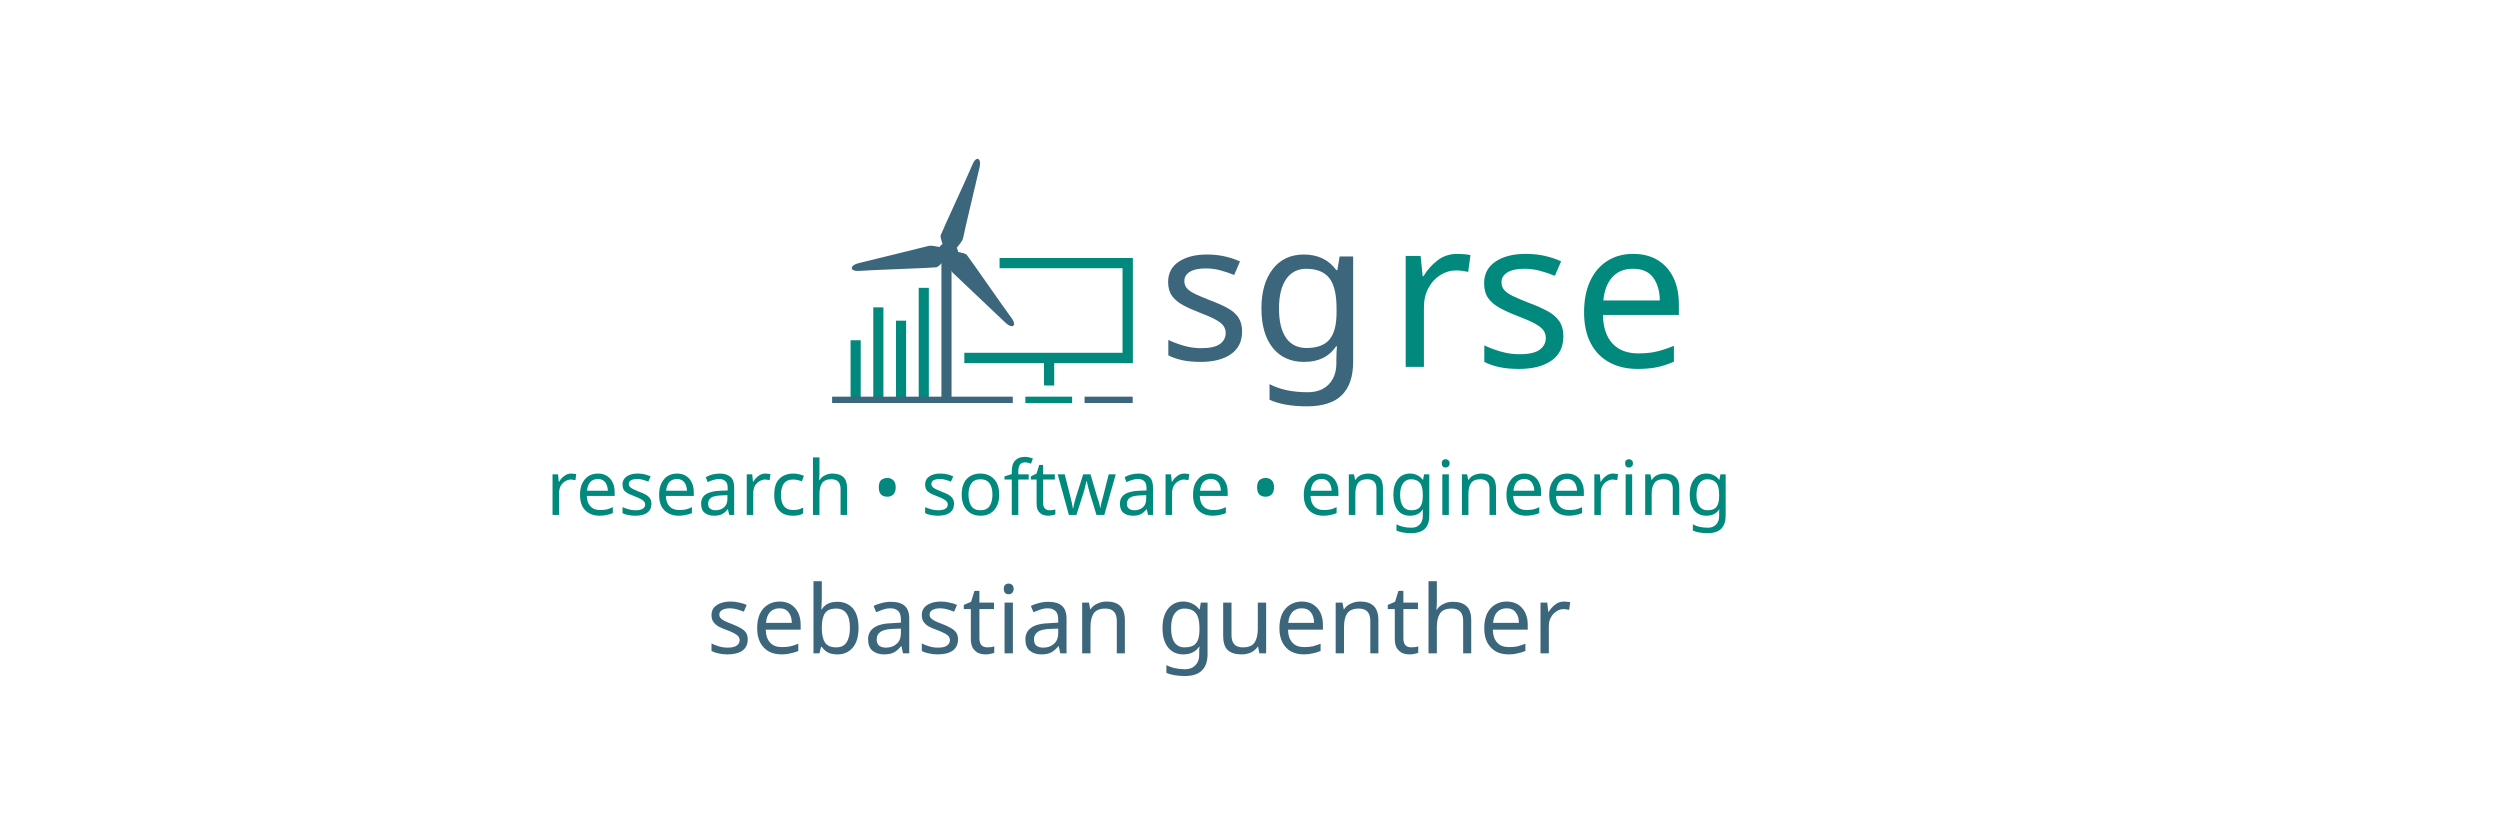
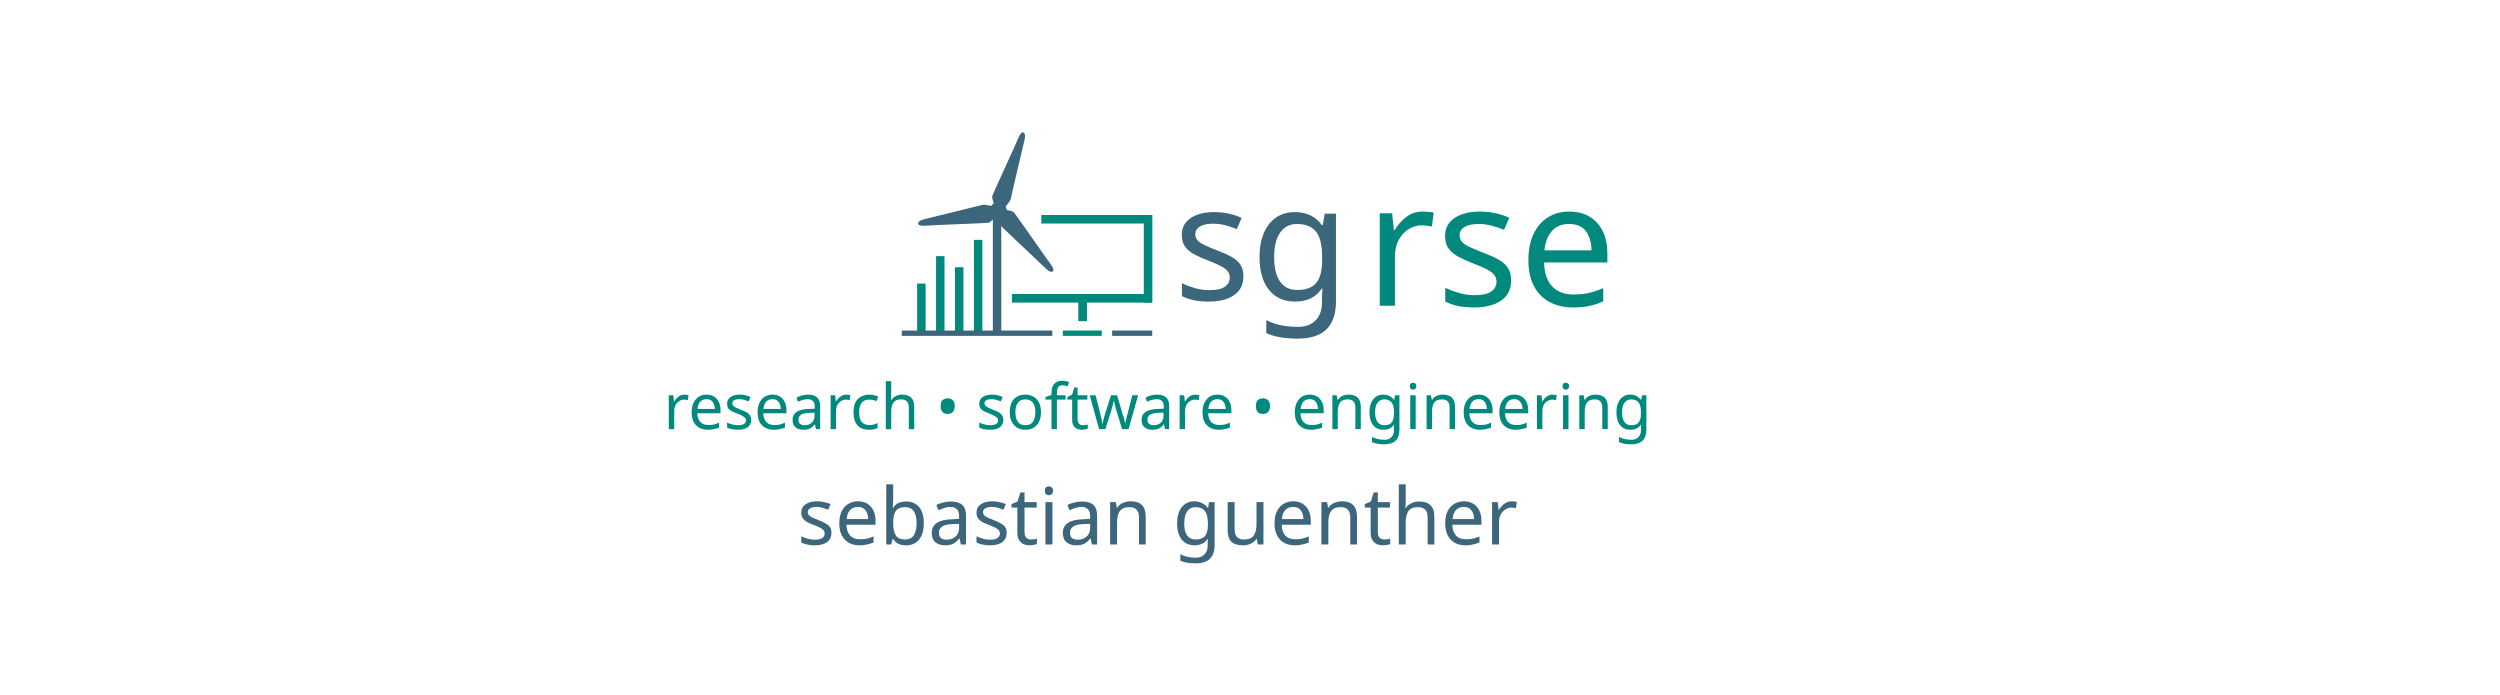
- <svg xmlns="http://www.w3.org/2000/svg" width="150mm" height="50mm" viewBox="0 0 150 50" version="1.1" id="svg9334">
+ <svg xmlns="http://www.w3.org/2000/svg" width="180mm" height="50mm" viewBox="0 0 180 50" version="1.1" id="svg9334">
  <defs id="defs9331" />
  <g id="layer1">
-     <g id="g29389" transform="translate(15,-1.958854)">
+     <g id="g29389" transform="translate(30,-1.958854)">
      <text xml:space="preserve" style="font-size:5.687px;line-height:140%;font-family:Raleway;-inkscape-font-specification:Raleway;text-align:center;letter-spacing:0px;word-spacing:0px;text-anchor:middle;fill:#00897c;fill-opacity:1;stroke:#000000;stroke-width:0.265px;stroke-linecap:butt;stroke-linejoin:miter;stroke-opacity:1" x="60" y="32.855" id="text328-0">
        <tspan id="tspan326-6" x="60" y="32.855" style="font-style:normal;font-variant:normal;font-weight:normal;font-stretch:normal;font-size:4.55px;font-family:Raleway;-inkscape-font-specification:Raleway;text-align:center;text-anchor:middle;fill:#00897c;fill-opacity:1;stroke:none;stroke-width:0.265px">research • software • engineering</tspan>
        <tspan x="60" y="41.16" style="font-style:normal;font-variant:normal;font-weight:normal;font-stretch:normal;font-size:5.687px;font-family:Raleway;-inkscape-font-specification:Raleway;text-align:center;text-anchor:middle;fill:#3c667b;fill-opacity:1;stroke:none;stroke-width:0.265px" id="tspan5981">sebastian guenther</tspan>
        <tspan x="60" y="49.122" style="font-style:normal;font-variant:normal;font-weight:normal;font-stretch:normal;font-size:4.55px;font-family:Raleway;-inkscape-font-specification:Raleway;text-align:center;text-anchor:middle;fill:#00897c;fill-opacity:1;stroke:none;stroke-width:0.265px" id="tspan5480" />
      </text>
      <g id="g747" transform="matrix(0.0776048,0,0,0.0776048,27.24209,-18.93539)" style="stroke-width:3.409">
        <g id="g3360-6-2" transform="matrix(0.978204,0,0,0.9861944,-43.21201,-3.767347)" style="stroke-width:3.471">
          <rect x="160" y="543.58" fill="#00897c" width="8" height="45.36" id="rect54-0-7" style="stroke-width:3.471" />
          <rect x="177.95" y="517.799" fill="#00897c" width="8" height="71.019" id="rect56-6-0" style="stroke-width:3.471" />
          <rect x="195.9" y="528.223" fill="#00897c" width="8" height="60.977" id="rect58-2-9" style="stroke-width:3.471" />
          <rect x="213.85" y="502.485" fill="#00897c" width="8" height="86.715" id="rect60-6-3" style="stroke-width:3.471;stroke-dasharray:none" />
          <g id="g921-1-6" style="stroke-width:3.471">
            <rect x="312.85" y="560.397" fill="#00897c" width="8" height="18.509" id="rect54-6-8-0" style="stroke-width:3.471" />
            <g id="g915-7-6" style="stroke-width:3.471">
-               <polygon fill="#00897c" points="306.9,578.9 306.9,561.5 380.8,561.5 380.8,479.1 255.5,479.1 255.5,487.1 372.7,487.1 372.7,553.4 222.3,553.4 222.3,561.5 298.9,561.5 298.9,578.9 " id="polygon64-9-2" transform="matrix(0.8391167,0,0,1,63.36466,0)" style="stroke-width:3.789" />
+               <polygon fill="#00897c" points="255.5,479.1 255.5,487.1 372.7,487.1 372.7,553.4 222.3,553.4 222.3,561.5 298.9,561.5 298.9,578.9 306.9,578.9 306.9,561.5 380.8,561.5 380.8,479.1 " id="polygon64-9-2" transform="matrix(0.8391167,0,0,1,63.36466,0)" style="stroke-width:3.789" />
            </g>
            <rect x="-382.95" y="-561.494" fill="#00897c" width="8" height="82.394" id="rect60-2-6-2-6" style="fill:#00897c;fill-opacity:1;stroke-width:3.471;stroke-dasharray:none" transform="scale(-1)" />
          </g>
          <rect x="298.138" y="587.8" fill="#00897c" width="36.962" height="5" id="rect66-0-1" style="stroke-width:3.471" />
          <path fill="#3c667b" d="m 231.8,481.4 v 107.5 h 8 V 482.1 c -2.6,-0.2 -5.3,-0.4 -8,-0.7 z" id="path70-2-8" style="stroke-width:3.533" />
          <rect x="145.401" y="587.8" fill="#3c667b" width="142.796" height="5" id="rect72-3-7" style="stroke-width:3.471" />
          <rect x="344.948" y="587.8" fill="#3c667b" width="38.021" height="5" id="rect74-7-9" style="stroke-width:3.471" />
          <circle fill="#3c667b" cx="236.9" cy="475.1" r="8.1" id="circle82-5-2" style="fill:#3c667b;fill-opacity:1;stroke-width:3.471" />
          <path fill="#00897c" d="M 374.9,488.9" id="path88-9-0" style="stroke-width:3.533" />
          <path fill="#3c667b" d="m 231.2,461.3 c 1.1,-3.2 22.1,-48 25.1,-55.4 3.1,-7.5 7.3,-4.9 5.7,1.9 -2.2,9.5 -11.5,47.8 -13.1,55.8 -0.6,3.1 -7.5,10.2 -7.5,10.2 l -7.6,-2.3 c 0.1,0 -3.2,-8.3 -2.6,-10.2 z" id="path76-2-2" style="stroke-width:3.533" />
          <path fill="#3c667b" d="m 227.8,486.4 c -3.3,0.5 -52.7,2.1 -60.8,2.8 -8.1,0.6 -7.7,-4.3 -0.9,-6 6.8,-1.7 52.6,-12.8 55.7,-13.6 3.1,-0.8 12.5,2 12.5,2 l 1.4,7.8 c -0.1,0 -5.9,6.7 -7.9,7 z" id="path78-2-3" style="stroke-width:3.533" />
          <path fill="#3c667b" d="m 251.7,476.5 c 2.2,2.5 30.5,43.1 35.4,49.5 4.9,6.4 0.6,8.8 -4.5,4 -5.1,-4.8 -39.4,-37.1 -41.8,-39.3 -2.4,-2.1 -5.1,-11.6 -5.1,-11.6 l 5.8,-5.4 c 0,0.1 8.8,1.3 10.2,2.8 z" id="path80-8-7" style="stroke-width:3.533" />
        </g>
        <text xml:space="preserve" style="font-size:149.333px;line-height:100%;font-family:Raleway;-inkscape-font-specification:Raleway;letter-spacing:0px;word-spacing:0px;fill:#3c667b;fill-opacity:1;stroke:#000000;stroke-width:3.409px;stroke-linecap:butt;stroke-linejoin:miter;stroke-opacity:1" x="351.199" y="547.547" id="text328-5">
          <tspan id="tspan326-9" x="351.199" y="547.547" style="font-style:normal;font-variant:normal;font-weight:normal;font-stretch:normal;font-size:149.333px;font-family:Raleway;-inkscape-font-specification:Raleway;fill:#3c667b;fill-opacity:1;stroke:none;stroke-width:3.409px">sg</tspan>
        </text>
        <text xml:space="preserve" style="font-size:160px;line-height:100%;font-family:Raleway;-inkscape-font-specification:Raleway;letter-spacing:0px;word-spacing:0px;fill:#00897c;fill-opacity:1;stroke:#000000;stroke-width:3.409px;stroke-linecap:butt;stroke-linejoin:miter;stroke-opacity:1" x="528.884" y="552.881" id="text990-2">
          <tspan id="tspan988-2" x="528.884" y="552.881" style="font-style:normal;font-variant:normal;font-weight:200;font-stretch:normal;font-size:160px;font-family:Raleway;-inkscape-font-specification:'Raleway Ultra-Light';fill:#00897c;fill-opacity:1;stroke:none;stroke-width:3.409px">rse</tspan>
        </text>
      </g>
    </g>
  </g>
</svg>
